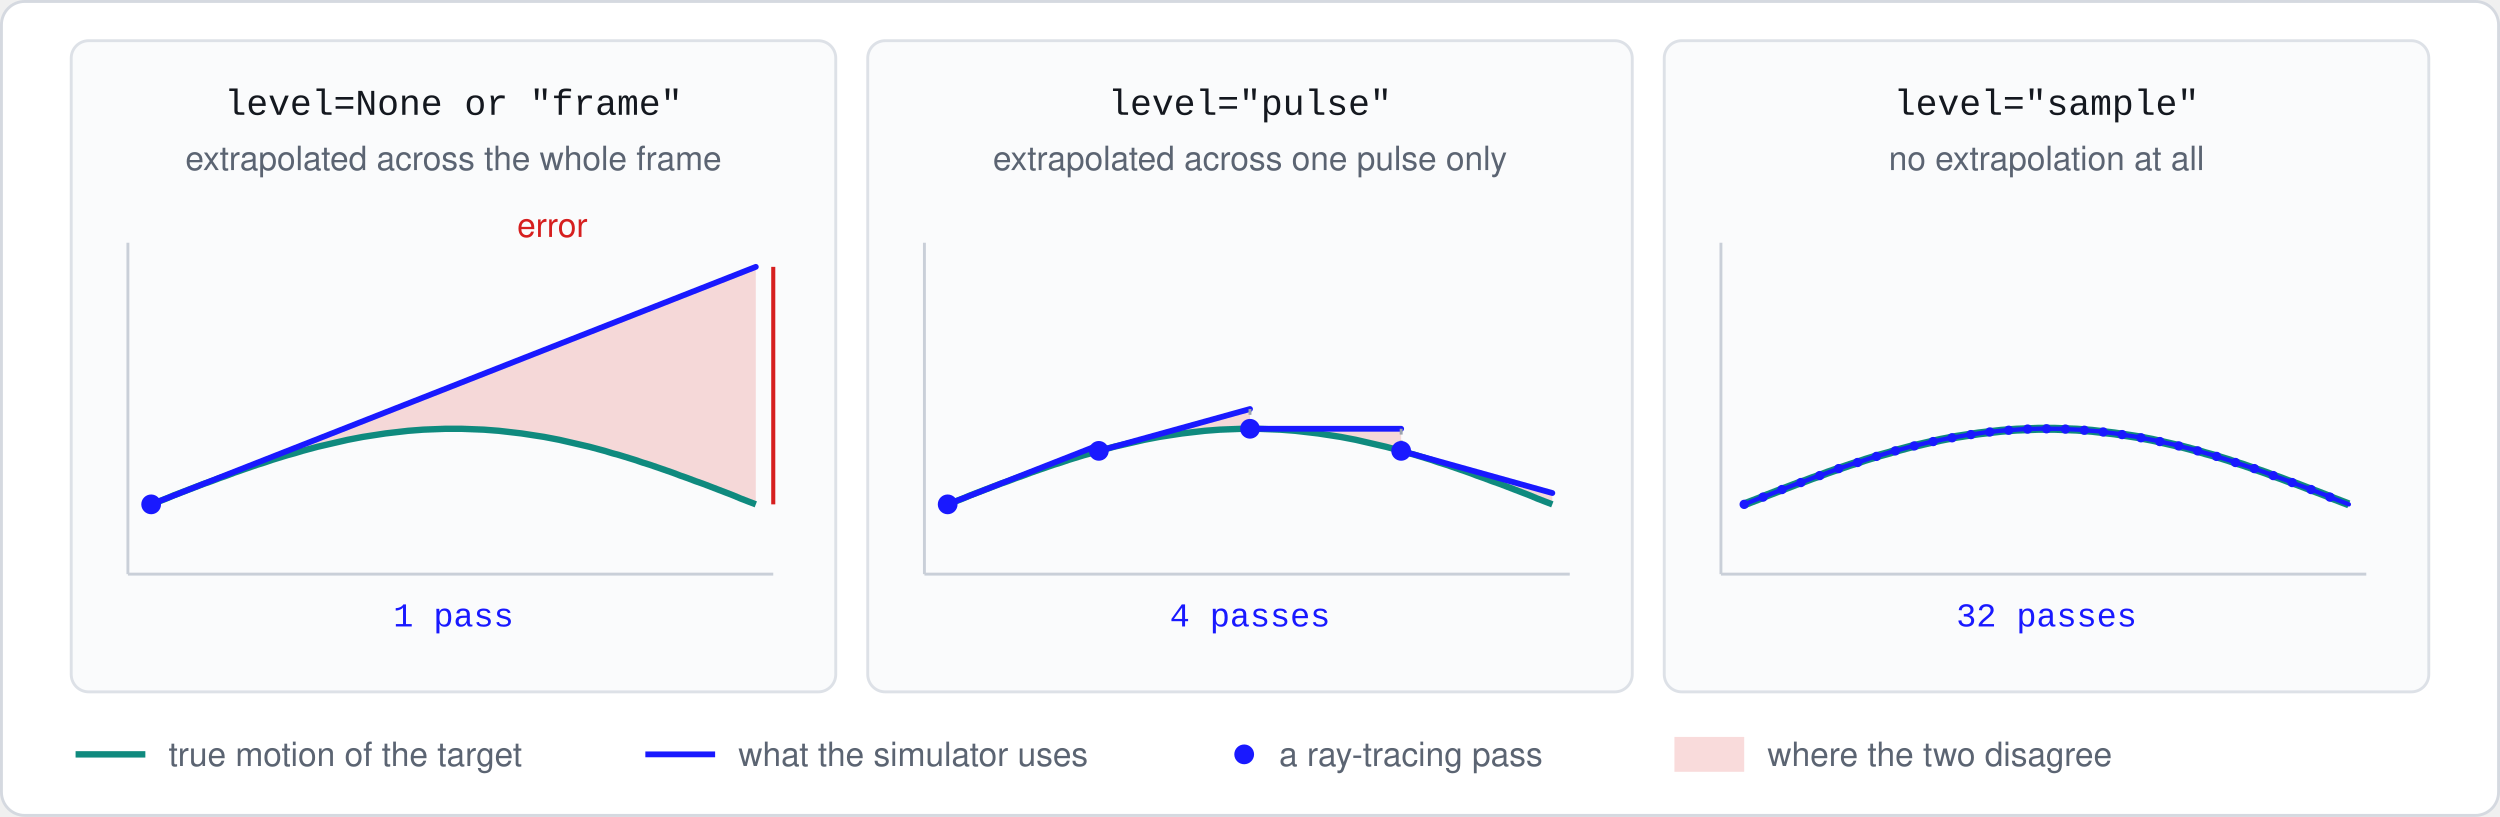
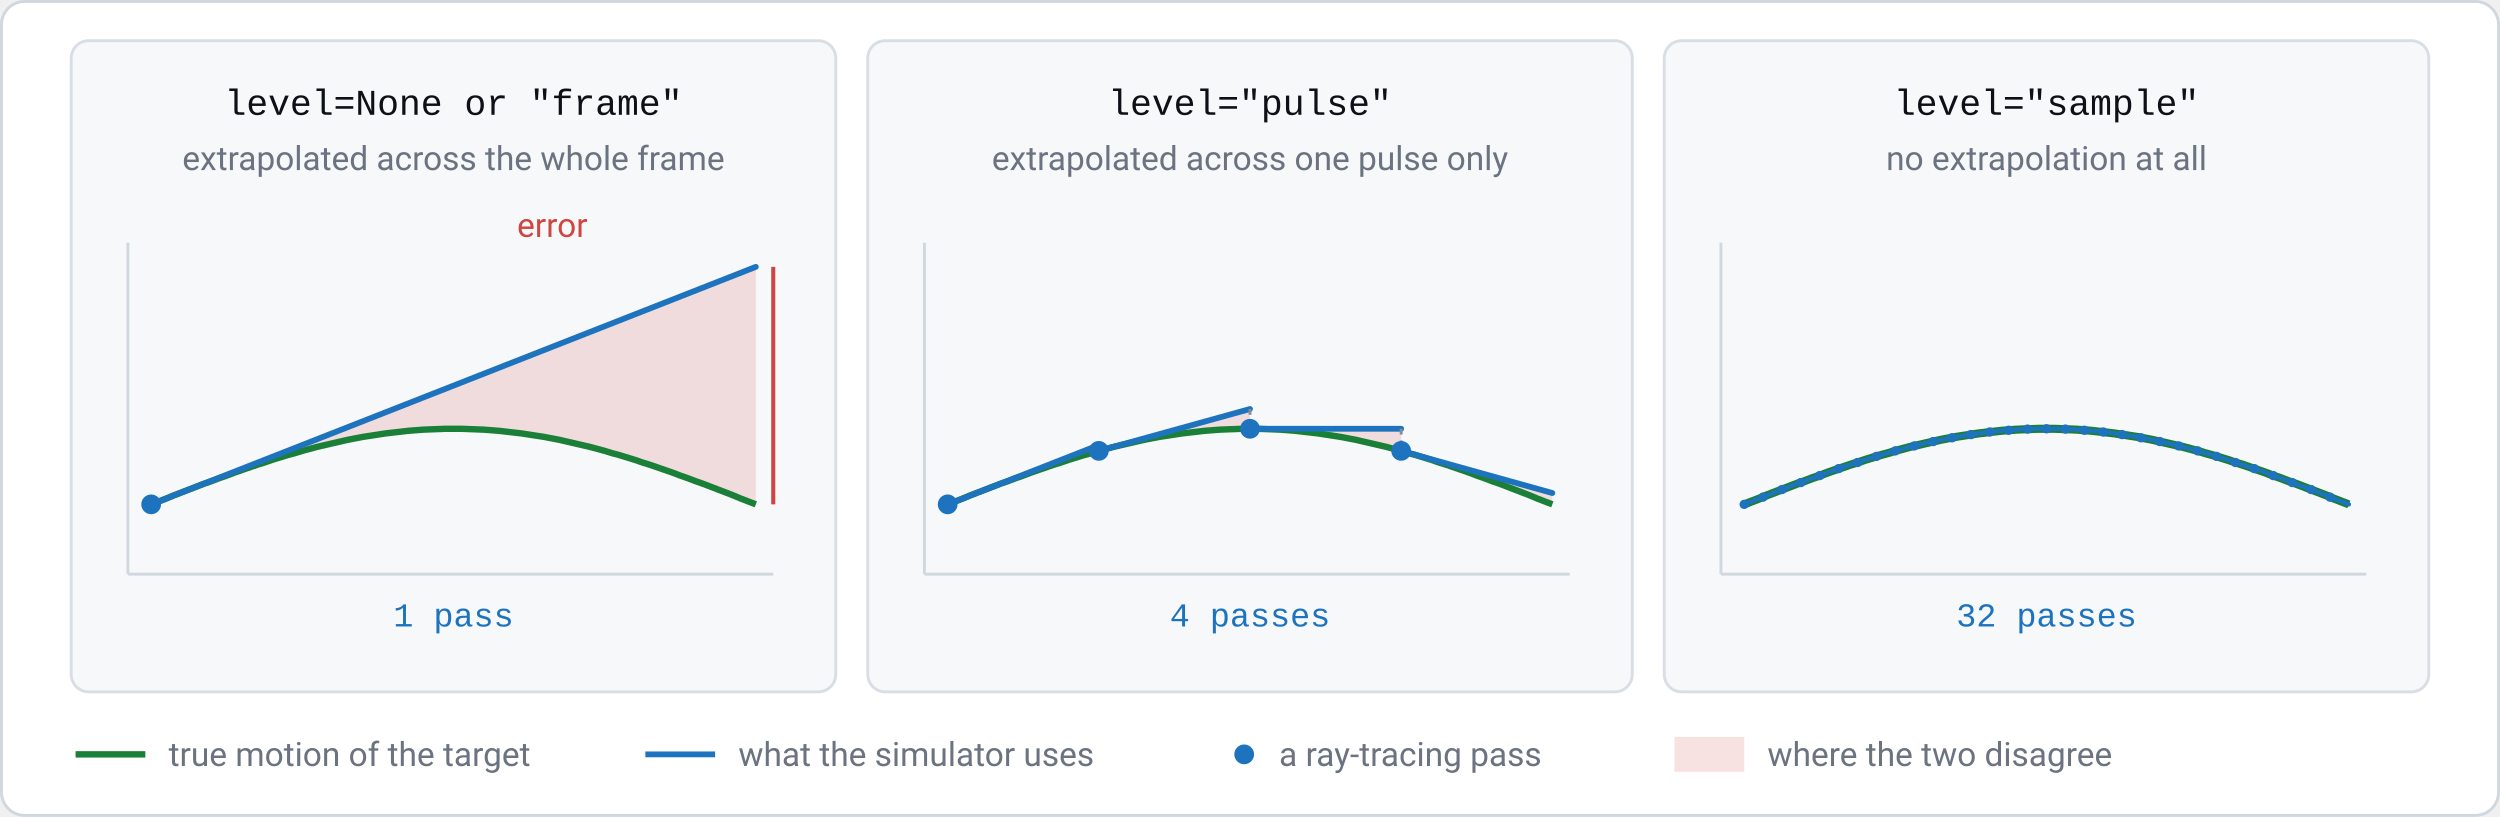
<svg xmlns="http://www.w3.org/2000/svg" viewBox="0 0 860 281" width="860" height="281" role="img" aria-label="What the simulator assumes about target motion between ray-tracing passes">
  <style>
-     .bg    { fill:#ffffff; stroke:#d5d9e0; stroke-width:1 }
-     .panel { fill:#fafbfc; stroke:#dde1e7; stroke-width:1 }
-     .ttl   { font:600 17px 'Segoe UI',Helvetica,Arial,sans-serif; fill:#14181f }
-     .sub   { font:13px 'Segoe UI',Helvetica,Arial,sans-serif; fill:#5b6472 }
-     .lbl   { font:11.5px 'Segoe UI',Helvetica,Arial,sans-serif; fill:#5b6472 }
-     .cap   { font:12px 'Segoe UI',Helvetica,Arial,sans-serif; fill:#5b6472 }
+     .bg    { fill:#ffffff; stroke:#d0d7de; stroke-width:1 }
+     .panel { fill:#f6f8fa; stroke:#d8dee4; stroke-width:1 }
+     .ttl   { font:600 17px 'IBM Plex Sans','Segoe UI',Roboto,Helvetica,Arial,sans-serif; fill:#0d1117 }
+     .sub   { font:13px 'IBM Plex Sans','Segoe UI',Roboto,Helvetica,Arial,sans-serif; fill:#6b7280 }
+     .lbl   { font:11.5px 'IBM Plex Sans','Segoe UI',Roboto,Helvetica,Arial,sans-serif; fill:#6b7280 }
+     .cap   { font:12px 'IBM Plex Sans','Segoe UI',Roboto,Helvetica,Arial,sans-serif; fill:#6b7280 }
    .code  { font:12.5px 'IBM Plex Mono',Consolas,'Courier New',monospace }
    .mono  { font:11.5px 'IBM Plex Mono',Consolas,'Courier New',monospace }
-     .env   { fill:#0f8a7e }
-     .ray   { fill:#1919ff }
-     .tgt   { fill:#d61f1f }
-     .ink   { fill:#14181f }
+     .env   { fill:#1a7f37 }
+     .ray   { fill:#1e73be }
+     .tgt   { fill:#cf4640 }
+     .ink   { fill:#0d1117 }
  </style>
  <rect class="bg" x="0.5" y="0.5" width="859" height="280" rx="8" />
  <g id="fig" transform="translate(0,-62.5)">
    <rect class="panel" x="24.5" y="76.5" width="263" height="224" rx="6" />
    <text class="code ink" x="156" y="102" text-anchor="middle">level=None  or  "frame"</text>
    <text class="lbl" x="156" y="121" text-anchor="middle">extrapolated across the whole frame</text>
-     <g stroke="#c9cfd8" stroke-width="1">
+     <g stroke="#d0d7de" stroke-width="1">
      <line x1="44" y1="146" x2="44" y2="260" />
      <line x1="44" y1="260" x2="266" y2="260" />
    </g>
-     <g fill="#d61f1f" fill-opacity="0.16">
+     <g fill="#cf4640" fill-opacity="0.16">
      <polygon points="52.0,236.0 57.2,234.0 62.4,231.9 67.6,229.9 72.8,228.0 78.0,226.1 83.2,224.2 88.4,222.4 93.6,220.7 98.8,219.1 104.0,217.6 109.2,216.2 114.4,215.0 119.6,213.8 124.8,212.8 130.0,212.0 135.2,211.3 140.4,210.7 145.6,210.3 150.8,210.1 156.0,210.0 161.2,210.1 166.4,210.3 171.6,210.7 176.8,211.3 182.0,212.0 187.2,212.8 192.4,213.8 197.6,215.0 202.8,216.2 208.0,217.6 213.2,219.1 218.4,220.7 223.6,222.4 228.8,224.2 234.0,226.1 239.2,228.0 244.4,229.9 249.6,231.9 254.8,234.0 260.0,236.0 260.0,154.3 52.0,236.0" />
    </g>
-     <polyline points="52.0,236.0 54.6,235.0 57.2,234.0 59.8,232.9 62.4,231.9 65.0,230.9 67.6,229.9 70.2,228.9 72.8,228.0 75.4,227.0 78.0,226.1 80.6,225.1 83.2,224.2 85.8,223.3 88.4,222.4 91.0,221.6 93.6,220.7 96.2,219.9 98.8,219.1 101.4,218.4 104.0,217.6 106.6,216.9 109.2,216.2 111.8,215.6 114.4,215.0 117.0,214.4 119.6,213.8 122.2,213.3 124.8,212.8 127.4,212.4 130.0,212.0 132.6,211.6 135.2,211.3 137.8,211.0 140.4,210.7 143.0,210.5 145.6,210.3 148.2,210.2 150.8,210.1 153.4,210.0 156.0,210.0 158.6,210.0 161.2,210.1 163.8,210.2 166.4,210.3 169.0,210.5 171.6,210.7 174.2,211.0 176.8,211.3 179.4,211.6 182.0,212.0 184.6,212.4 187.2,212.8 189.8,213.3 192.4,213.8 195.0,214.4 197.6,215.0 200.2,215.6 202.8,216.2 205.4,216.9 208.0,217.6 210.6,218.4 213.2,219.1 215.8,219.9 218.4,220.7 221.0,221.6 223.6,222.4 226.2,223.3 228.8,224.2 231.4,225.1 234.0,226.1 236.6,227.0 239.2,228.0 241.8,228.9 244.4,229.9 247.0,230.9 249.6,231.9 252.2,232.9 254.8,234.0 257.4,235.0 260.0,236.0" fill="none" stroke="#0f8a7e" stroke-width="2.2" />
-     <g stroke="#1919ff" stroke-width="2.0" stroke-linecap="round">
+     <polyline points="52.0,236.0 54.6,235.0 57.2,234.0 59.8,232.9 62.4,231.9 65.0,230.9 67.6,229.9 70.2,228.9 72.8,228.0 75.4,227.0 78.0,226.1 80.6,225.1 83.2,224.2 85.8,223.3 88.4,222.4 91.0,221.6 93.6,220.7 96.2,219.9 98.8,219.1 101.4,218.4 104.0,217.6 106.6,216.9 109.2,216.2 111.8,215.6 114.4,215.0 117.0,214.4 119.6,213.8 122.2,213.3 124.8,212.8 127.4,212.4 130.0,212.0 132.6,211.6 135.2,211.3 137.8,211.0 140.4,210.7 143.0,210.5 145.6,210.3 148.2,210.2 150.8,210.1 153.4,210.0 156.0,210.0 158.6,210.0 161.2,210.1 163.8,210.2 166.4,210.3 169.0,210.5 171.6,210.7 174.2,211.0 176.8,211.3 179.4,211.6 182.0,212.0 184.6,212.4 187.2,212.8 189.8,213.3 192.4,213.8 195.0,214.4 197.6,215.0 200.2,215.6 202.8,216.2 205.4,216.9 208.0,217.6 210.6,218.4 213.2,219.1 215.8,219.9 218.4,220.7 221.0,221.6 223.6,222.4 226.2,223.3 228.8,224.2 231.4,225.1 234.0,226.1 236.6,227.0 239.2,228.0 241.8,228.9 244.4,229.9 247.0,230.9 249.6,231.9 252.2,232.9 254.8,234.0 257.4,235.0 260.0,236.0" fill="none" stroke="#1a7f37" stroke-width="2.2" />
+     <g stroke="#1e73be" stroke-width="2.0" stroke-linecap="round">
      <line x1="52.0" y1="236.0" x2="260.0" y2="154.3" />
    </g>
-     <g fill="#1919ff">
+     <g fill="#1e73be">
      <circle cx="52.0" cy="236.0" r="3.4" />
    </g>
-     <line x1="266.0" y1="236.0" x2="266.0" y2="154.3" stroke="#d61f1f" stroke-width="1.4" />
+     <line x1="266.0" y1="236.0" x2="266.0" y2="154.3" stroke="#cf4640" stroke-width="1.4" />
    <text class="lbl tgt" x="190" y="144" text-anchor="middle">error</text>
    <text class="mono ray" x="156" y="278" text-anchor="middle">1 pass</text>
    <rect class="panel" x="298.5" y="76.5" width="263" height="224" rx="6" />
    <text class="code ink" x="430" y="102" text-anchor="middle">level="pulse"</text>
    <text class="lbl" x="430" y="121" text-anchor="middle">extrapolated across one pulse only</text>
-     <g stroke="#c9cfd8" stroke-width="1">
+     <g stroke="#d0d7de" stroke-width="1">
      <line x1="318" y1="146" x2="318" y2="260" />
      <line x1="318" y1="260" x2="540" y2="260" />
    </g>
-     <g fill="#d61f1f" fill-opacity="0.16">
+     <g fill="#cf4640" fill-opacity="0.16">
      <polygon points="326.0,236.0 331.2,234.0 336.4,231.9 341.6,229.9 346.8,228.0 352.0,226.1 357.2,224.2 362.4,222.4 367.6,220.7 372.8,219.1 378.0,217.6 378.0,215.6 326.0,236.0" />
      <polygon points="378.0,217.6 383.2,216.2 388.4,215.0 393.6,213.8 398.8,212.8 404.0,212.0 409.2,211.3 414.4,210.7 419.6,210.3 424.8,210.1 430.0,210.0 430.0,203.2 378.0,217.6" />
      <polygon points="430.0,210.0 435.2,210.1 440.4,210.3 445.6,210.7 450.8,211.3 456.0,212.0 461.2,212.8 466.4,213.8 471.6,215.0 476.8,216.2 482.0,217.6 482.0,210.0 430.0,210.0" />
      <polygon points="482.0,217.6 487.2,219.1 492.4,220.7 497.6,222.4 502.8,224.2 508.0,226.1 513.2,228.0 518.4,229.9 523.6,231.9 528.8,234.0 534.0,236.0 534.0,232.1 482.0,217.6" />
    </g>
-     <polyline points="326.0,236.0 328.6,235.0 331.2,234.0 333.8,232.9 336.4,231.9 339.0,230.9 341.6,229.9 344.2,228.9 346.8,228.0 349.4,227.0 352.0,226.1 354.6,225.1 357.2,224.2 359.8,223.3 362.4,222.4 365.0,221.6 367.6,220.7 370.2,219.9 372.8,219.1 375.4,218.4 378.0,217.6 380.6,216.9 383.2,216.2 385.8,215.6 388.4,215.0 391.0,214.4 393.6,213.8 396.2,213.3 398.8,212.8 401.4,212.4 404.0,212.0 406.6,211.6 409.2,211.3 411.8,211.0 414.4,210.7 417.0,210.5 419.6,210.3 422.2,210.2 424.8,210.1 427.4,210.0 430.0,210.0 432.6,210.0 435.2,210.1 437.8,210.2 440.4,210.3 443.0,210.5 445.6,210.7 448.2,211.0 450.8,211.3 453.4,211.6 456.0,212.0 458.6,212.4 461.2,212.8 463.8,213.3 466.4,213.8 469.0,214.4 471.6,215.0 474.2,215.6 476.8,216.2 479.4,216.9 482.0,217.6 484.6,218.4 487.2,219.1 489.8,219.9 492.4,220.7 495.0,221.6 497.6,222.4 500.2,223.3 502.8,224.2 505.4,225.1 508.0,226.1 510.6,227.0 513.2,228.0 515.8,228.9 518.4,229.9 521.0,230.9 523.6,231.9 526.2,232.9 528.8,234.0 531.4,235.0 534.0,236.0" fill="none" stroke="#0f8a7e" stroke-width="2.2" />
-     <g stroke="#1919ff" stroke-width="2.0" stroke-linecap="round">
+     <polyline points="326.0,236.0 328.6,235.0 331.2,234.0 333.8,232.9 336.4,231.9 339.0,230.9 341.6,229.9 344.2,228.9 346.8,228.0 349.4,227.0 352.0,226.1 354.6,225.1 357.2,224.2 359.8,223.3 362.4,222.4 365.0,221.6 367.6,220.7 370.2,219.9 372.8,219.1 375.4,218.4 378.0,217.6 380.6,216.9 383.2,216.2 385.8,215.6 388.4,215.0 391.0,214.4 393.6,213.8 396.2,213.3 398.8,212.8 401.4,212.4 404.0,212.0 406.6,211.6 409.2,211.3 411.8,211.0 414.4,210.7 417.0,210.5 419.6,210.3 422.2,210.2 424.8,210.1 427.4,210.0 430.0,210.0 432.6,210.0 435.2,210.1 437.8,210.2 440.4,210.3 443.0,210.5 445.6,210.7 448.2,211.0 450.8,211.3 453.4,211.6 456.0,212.0 458.6,212.4 461.2,212.8 463.8,213.3 466.4,213.8 469.0,214.4 471.6,215.0 474.2,215.6 476.8,216.2 479.4,216.9 482.0,217.6 484.6,218.4 487.2,219.1 489.8,219.9 492.4,220.7 495.0,221.6 497.6,222.4 500.2,223.3 502.8,224.2 505.4,225.1 508.0,226.1 510.6,227.0 513.2,228.0 515.8,228.9 518.4,229.9 521.0,230.9 523.6,231.9 526.2,232.9 528.8,234.0 531.4,235.0 534.0,236.0" fill="none" stroke="#1a7f37" stroke-width="2.2" />
+     <g stroke="#1e73be" stroke-width="2.0" stroke-linecap="round">
      <line x1="326.0" y1="236.0" x2="378.0" y2="215.6" />
      <line x1="378.0" y1="217.6" x2="430.0" y2="203.2" />
      <line x1="430.0" y1="210.0" x2="482.0" y2="210.0" />
      <line x1="482.0" y1="217.6" x2="534.0" y2="232.1" />
    </g>
-     <g stroke="#9aa2ae" stroke-width="1" stroke-dasharray="2 2">
+     <g stroke="#848d97" stroke-width="1" stroke-dasharray="2 2">
      <line x1="378.0" y1="215.6" x2="378.0" y2="217.6" />
      <line x1="430.0" y1="203.2" x2="430.0" y2="210.0" />
      <line x1="482.0" y1="210.0" x2="482.0" y2="217.6" />
    </g>
-     <g fill="#1919ff">
+     <g fill="#1e73be">
      <circle cx="326.0" cy="236.0" r="3.4" />
      <circle cx="378.0" cy="217.6" r="3.4" />
      <circle cx="430.0" cy="210.0" r="3.4" />
      <circle cx="482.0" cy="217.6" r="3.4" />
    </g>
    <text class="mono ray" x="430" y="278" text-anchor="middle">4 passes</text>
    <rect class="panel" x="572.5" y="76.5" width="263" height="224" rx="6" />
    <text class="code ink" x="704" y="102" text-anchor="middle">level="sample"</text>
    <text class="lbl" x="704" y="121" text-anchor="middle">no extrapolation at all</text>
-     <g stroke="#c9cfd8" stroke-width="1">
+     <g stroke="#d0d7de" stroke-width="1">
      <line x1="592" y1="146" x2="592" y2="260" />
      <line x1="592" y1="260" x2="814" y2="260" />
    </g>
-     <g fill="#d61f1f" fill-opacity="0.16">
+     <g fill="#cf4640" fill-opacity="0.16">
      <polygon points="600.0,236.0 601.1,235.6 602.2,235.1 603.2,234.7 604.3,234.3 605.4,233.9 606.5,233.5 606.5,233.4 600.0,236.0" />
      <polygon points="606.5,233.5 607.6,233.0 608.7,232.6 609.8,232.2 610.8,231.8 611.9,231.3 613.0,230.9 613.0,230.9 606.5,233.5" />
      <polygon points="613.0,230.9 614.1,230.5 615.2,230.1 616.2,229.7 617.3,229.3 618.4,228.9 619.5,228.5 619.5,228.4 613.0,230.9" />
      <polygon points="619.5,228.5 620.6,228.0 621.7,227.6 622.8,227.2 623.8,226.8 624.9,226.4 626.0,226.1 626.0,226.0 619.5,228.5" />
      <polygon points="626.0,226.1 627.1,225.7 628.2,225.3 629.2,224.9 630.3,224.5 631.4,224.1 632.5,223.7 632.5,223.7 626.0,226.1" />
      <polygon points="632.5,223.7 633.6,223.4 634.7,223.0 635.8,222.6 636.8,222.3 637.9,221.9 639.0,221.6 639.0,221.5 632.5,223.7" />
      <polygon points="639.0,221.6 640.1,221.2 641.2,220.9 642.2,220.5 643.3,220.2 644.4,219.8 645.5,219.5 645.5,219.4 639.0,221.6" />
      <polygon points="645.5,219.5 646.6,219.2 647.7,218.9 648.8,218.5 649.8,218.2 650.9,217.9 652.0,217.6 652.0,217.5 645.5,219.5" />
      <polygon points="652.0,217.6 653.1,217.3 654.2,217.0 655.2,216.7 656.3,216.5 657.4,216.2 658.5,215.9 658.5,215.8 652.0,217.6" />
      <polygon points="658.5,215.9 659.6,215.6 660.7,215.4 661.8,215.1 662.8,214.9 663.9,214.6 665.0,214.4 665.0,214.3 658.5,215.9" />
      <polygon points="665.0,214.4 666.1,214.1 667.2,213.9 668.2,213.7 669.3,213.5 670.4,213.3 671.5,213.1 671.5,213.0 665.0,214.4" />
      <polygon points="671.5,213.1 672.6,212.9 673.7,212.7 674.8,212.5 675.8,212.3 676.9,212.1 678.0,212.0 678.0,211.9 671.5,213.1" />
      <polygon points="678.0,212.0 679.1,211.8 680.2,211.7 681.2,211.5 682.3,211.4 683.4,211.2 684.5,211.1 684.5,211.0 678.0,212.0" />
      <polygon points="684.5,211.1 685.6,211.0 686.7,210.9 687.8,210.8 688.8,210.7 689.9,210.6 691.0,210.5 691.0,210.4 684.5,211.1" />
      <polygon points="691.0,210.5 692.1,210.4 693.2,210.3 694.2,210.3 695.3,210.2 696.4,210.2 697.5,210.1 697.5,210.0 691.0,210.5" />
      <polygon points="697.5,210.1 698.6,210.1 699.7,210.1 700.8,210.0 701.8,210.0 702.9,210.0 704.0,210.0 704.0,209.9 697.5,210.1" />
      <polygon points="704.0,210.0 705.1,210.0 706.2,210.0 707.2,210.0 708.3,210.1 709.4,210.1 710.5,210.1 710.5,210.0 704.0,210.0" />
      <polygon points="710.5,210.1 711.6,210.2 712.7,210.2 713.8,210.3 714.8,210.3 715.9,210.4 717.0,210.5 717.0,210.4 710.5,210.1" />
      <polygon points="717.0,210.5 718.1,210.6 719.2,210.7 720.2,210.8 721.3,210.9 722.4,211.0 723.5,211.1 723.5,211.0 717.0,210.5" />
      <polygon points="723.5,211.1 724.6,211.2 725.7,211.4 726.8,211.5 727.8,211.7 728.9,211.8 730.0,212.0 730.0,211.9 723.5,211.1" />
      <polygon points="730.0,212.0 731.1,212.1 732.2,212.3 733.2,212.5 734.3,212.7 735.4,212.9 736.5,213.1 736.5,213.0 730.0,212.0" />
      <polygon points="736.5,213.1 737.6,213.3 738.7,213.5 739.8,213.7 740.8,213.9 741.9,214.1 743.0,214.4 743.0,214.3 736.5,213.1" />
      <polygon points="743.0,214.4 744.1,214.6 745.2,214.9 746.2,215.1 747.3,215.4 748.4,215.6 749.5,215.9 749.5,215.8 743.0,214.4" />
      <polygon points="749.5,215.9 750.6,216.2 751.7,216.5 752.8,216.7 753.8,217.0 754.9,217.3 756.0,217.6 756.0,217.5 749.5,215.9" />
      <polygon points="756.0,217.6 757.1,217.9 758.2,218.2 759.2,218.5 760.3,218.9 761.4,219.2 762.5,219.5 762.5,219.4 756.0,217.6" />
      <polygon points="762.5,219.5 763.6,219.8 764.7,220.2 765.8,220.5 766.8,220.9 767.9,221.2 769.0,221.6 769.0,221.5 762.5,219.5" />
      <polygon points="769.0,221.6 770.1,221.9 771.2,222.3 772.2,222.6 773.3,223.0 774.4,223.4 775.5,223.7 775.5,223.7 769.0,221.6" />
      <polygon points="775.5,223.7 776.6,224.1 777.7,224.5 778.8,224.9 779.8,225.3 780.9,225.7 782.0,226.1 782.0,226.0 775.5,223.7" />
      <polygon points="782.0,226.1 783.1,226.4 784.2,226.8 785.2,227.2 786.3,227.6 787.4,228.0 788.5,228.5 788.5,228.4 782.0,226.1" />
      <polygon points="788.5,228.5 789.6,228.9 790.7,229.3 791.8,229.7 792.8,230.1 793.9,230.5 795.0,230.9 795.0,230.9 788.5,228.5" />
      <polygon points="795.0,230.9 796.1,231.3 797.2,231.8 798.2,232.2 799.3,232.6 800.4,233.0 801.5,233.5 801.5,233.4 795.0,230.9" />
      <polygon points="801.5,233.5 802.6,233.9 803.7,234.3 804.8,234.7 805.8,235.1 806.9,235.6 808.0,236.0 808.0,236.0 801.5,233.5" />
    </g>
-     <polyline points="600.0,236.0 602.6,235.0 605.2,234.0 607.8,232.9 610.4,231.9 613.0,230.9 615.6,229.9 618.2,228.9 620.8,228.0 623.4,227.0 626.0,226.1 628.6,225.1 631.2,224.2 633.8,223.3 636.4,222.4 639.0,221.6 641.6,220.7 644.2,219.9 646.8,219.1 649.4,218.4 652.0,217.6 654.6,216.9 657.2,216.2 659.8,215.6 662.4,215.0 665.0,214.4 667.6,213.8 670.2,213.3 672.8,212.8 675.4,212.4 678.0,212.0 680.6,211.6 683.2,211.3 685.8,211.0 688.4,210.7 691.0,210.5 693.6,210.3 696.2,210.2 698.8,210.1 701.4,210.0 704.0,210.0 706.6,210.0 709.2,210.1 711.8,210.2 714.4,210.3 717.0,210.5 719.6,210.7 722.2,211.0 724.8,211.3 727.4,211.6 730.0,212.0 732.6,212.4 735.2,212.8 737.8,213.3 740.4,213.8 743.0,214.4 745.6,215.0 748.2,215.6 750.8,216.2 753.4,216.9 756.0,217.6 758.6,218.4 761.2,219.1 763.8,219.9 766.4,220.7 769.0,221.6 771.6,222.4 774.2,223.3 776.8,224.2 779.4,225.1 782.0,226.1 784.6,227.0 787.2,228.0 789.8,228.9 792.4,229.9 795.0,230.9 797.6,231.9 800.2,232.9 802.8,234.0 805.4,235.0 808.0,236.0" fill="none" stroke="#0f8a7e" stroke-width="2.8" />
-     <g stroke="#1919ff" stroke-width="1.5" stroke-linecap="round">
+     <polyline points="600.0,236.0 602.6,235.0 605.2,234.0 607.8,232.9 610.4,231.9 613.0,230.9 615.6,229.9 618.2,228.9 620.8,228.0 623.4,227.0 626.0,226.1 628.6,225.1 631.2,224.2 633.8,223.3 636.4,222.4 639.0,221.6 641.6,220.7 644.2,219.9 646.8,219.1 649.4,218.4 652.0,217.6 654.6,216.9 657.2,216.2 659.8,215.6 662.4,215.0 665.0,214.4 667.6,213.8 670.2,213.3 672.8,212.8 675.4,212.4 678.0,212.0 680.6,211.6 683.2,211.3 685.8,211.0 688.4,210.7 691.0,210.5 693.6,210.3 696.2,210.2 698.8,210.1 701.4,210.0 704.0,210.0 706.6,210.0 709.2,210.1 711.8,210.2 714.4,210.3 717.0,210.5 719.6,210.7 722.2,211.0 724.8,211.3 727.4,211.6 730.0,212.0 732.6,212.4 735.2,212.8 737.8,213.3 740.4,213.8 743.0,214.4 745.6,215.0 748.2,215.6 750.8,216.2 753.4,216.9 756.0,217.6 758.6,218.4 761.2,219.1 763.8,219.9 766.4,220.7 769.0,221.6 771.6,222.4 774.2,223.3 776.8,224.2 779.4,225.1 782.0,226.1 784.6,227.0 787.2,228.0 789.8,228.9 792.4,229.9 795.0,230.9 797.6,231.9 800.2,232.9 802.8,234.0 805.4,235.0 808.0,236.0" fill="none" stroke="#1a7f37" stroke-width="2.8" />
+     <g stroke="#1e73be" stroke-width="1.5" stroke-linecap="round">
      <line x1="600.0" y1="236.0" x2="606.5" y2="233.4" />
      <line x1="606.5" y1="233.5" x2="613.0" y2="230.9" />
      <line x1="613.0" y1="230.9" x2="619.5" y2="228.4" />
      <line x1="619.5" y1="228.5" x2="626.0" y2="226.0" />
      <line x1="626.0" y1="226.1" x2="632.5" y2="223.7" />
      <line x1="632.5" y1="223.7" x2="639.0" y2="221.5" />
      <line x1="639.0" y1="221.6" x2="645.5" y2="219.4" />
      <line x1="645.5" y1="219.5" x2="652.0" y2="217.5" />
      <line x1="652.0" y1="217.6" x2="658.5" y2="215.8" />
      <line x1="658.5" y1="215.9" x2="665.0" y2="214.3" />
      <line x1="665.0" y1="214.4" x2="671.5" y2="213.0" />
      <line x1="671.5" y1="213.1" x2="678.0" y2="211.9" />
      <line x1="678.0" y1="212.0" x2="684.5" y2="211.0" />
      <line x1="684.5" y1="211.1" x2="691.0" y2="210.4" />
      <line x1="691.0" y1="210.5" x2="697.5" y2="210.0" />
      <line x1="697.5" y1="210.1" x2="704.0" y2="209.9" />
      <line x1="704.0" y1="210.0" x2="710.5" y2="210.0" />
      <line x1="710.5" y1="210.1" x2="717.0" y2="210.4" />
      <line x1="717.0" y1="210.5" x2="723.5" y2="211.0" />
      <line x1="723.5" y1="211.1" x2="730.0" y2="211.9" />
      <line x1="730.0" y1="212.0" x2="736.5" y2="213.0" />
      <line x1="736.5" y1="213.1" x2="743.0" y2="214.3" />
      <line x1="743.0" y1="214.4" x2="749.5" y2="215.8" />
      <line x1="749.5" y1="215.9" x2="756.0" y2="217.5" />
      <line x1="756.0" y1="217.6" x2="762.5" y2="219.4" />
      <line x1="762.5" y1="219.5" x2="769.0" y2="221.5" />
      <line x1="769.0" y1="221.6" x2="775.5" y2="223.7" />
      <line x1="775.5" y1="223.7" x2="782.0" y2="226.0" />
      <line x1="782.0" y1="226.1" x2="788.5" y2="228.4" />
      <line x1="788.5" y1="228.5" x2="795.0" y2="230.9" />
      <line x1="795.0" y1="230.9" x2="801.5" y2="233.4" />
      <line x1="801.5" y1="233.5" x2="808.0" y2="236.0" />
    </g>
-     <g fill="#1919ff">
+     <g fill="#1e73be">
      <circle cx="600.0" cy="236.0" r="1.6" />
      <circle cx="606.5" cy="233.5" r="1.6" />
      <circle cx="613.0" cy="230.9" r="1.6" />
      <circle cx="619.5" cy="228.5" r="1.6" />
      <circle cx="626.0" cy="226.1" r="1.6" />
      <circle cx="632.5" cy="223.7" r="1.6" />
      <circle cx="639.0" cy="221.6" r="1.6" />
      <circle cx="645.5" cy="219.5" r="1.6" />
      <circle cx="652.0" cy="217.6" r="1.6" />
      <circle cx="658.5" cy="215.9" r="1.6" />
      <circle cx="665.0" cy="214.4" r="1.6" />
      <circle cx="671.5" cy="213.1" r="1.6" />
      <circle cx="678.0" cy="212.0" r="1.6" />
      <circle cx="684.5" cy="211.1" r="1.6" />
      <circle cx="691.0" cy="210.5" r="1.6" />
      <circle cx="697.5" cy="210.1" r="1.6" />
      <circle cx="704.0" cy="210.0" r="1.6" />
      <circle cx="710.5" cy="210.1" r="1.6" />
      <circle cx="717.0" cy="210.5" r="1.6" />
      <circle cx="723.5" cy="211.1" r="1.6" />
      <circle cx="730.0" cy="212.0" r="1.6" />
      <circle cx="736.5" cy="213.1" r="1.6" />
      <circle cx="743.0" cy="214.4" r="1.6" />
      <circle cx="749.5" cy="215.9" r="1.6" />
      <circle cx="756.0" cy="217.6" r="1.6" />
      <circle cx="762.5" cy="219.5" r="1.6" />
      <circle cx="769.0" cy="221.6" r="1.6" />
      <circle cx="775.5" cy="223.7" r="1.6" />
      <circle cx="782.0" cy="226.1" r="1.6" />
      <circle cx="788.5" cy="228.5" r="1.6" />
      <circle cx="795.0" cy="230.9" r="1.6" />
      <circle cx="801.5" cy="233.5" r="1.6" />
    </g>
    <text class="mono ray" x="704" y="278" text-anchor="middle">32 passes</text>
-     <line x1="26" y1="322" x2="50" y2="322" stroke="#0f8a7e" stroke-width="2.2" />
+     <line x1="26" y1="322" x2="50" y2="322" stroke="#1a7f37" stroke-width="2.2" />
    <text class="lbl" x="58" y="326">true motion of the target</text>
-     <line x1="222" y1="322" x2="246" y2="322" stroke="#1919ff" stroke-width="2" />
+     <line x1="222" y1="322" x2="246" y2="322" stroke="#1e73be" stroke-width="2" />
    <text class="lbl" x="254" y="326">what the simulator uses</text>
-     <circle cx="428" cy="322" r="3.4" fill="#1919ff" />
+     <circle cx="428" cy="322" r="3.4" fill="#1e73be" />
    <text class="lbl" x="440" y="326">a ray-tracing pass</text>
-     <rect x="576" y="316" width="24" height="12" fill="#d61f1f" fill-opacity="0.16" />
+     <rect x="576" y="316" width="24" height="12" fill="#cf4640" fill-opacity="0.16" />
    <text class="lbl" x="608" y="326">where the two disagree</text>
  </g>
</svg>
